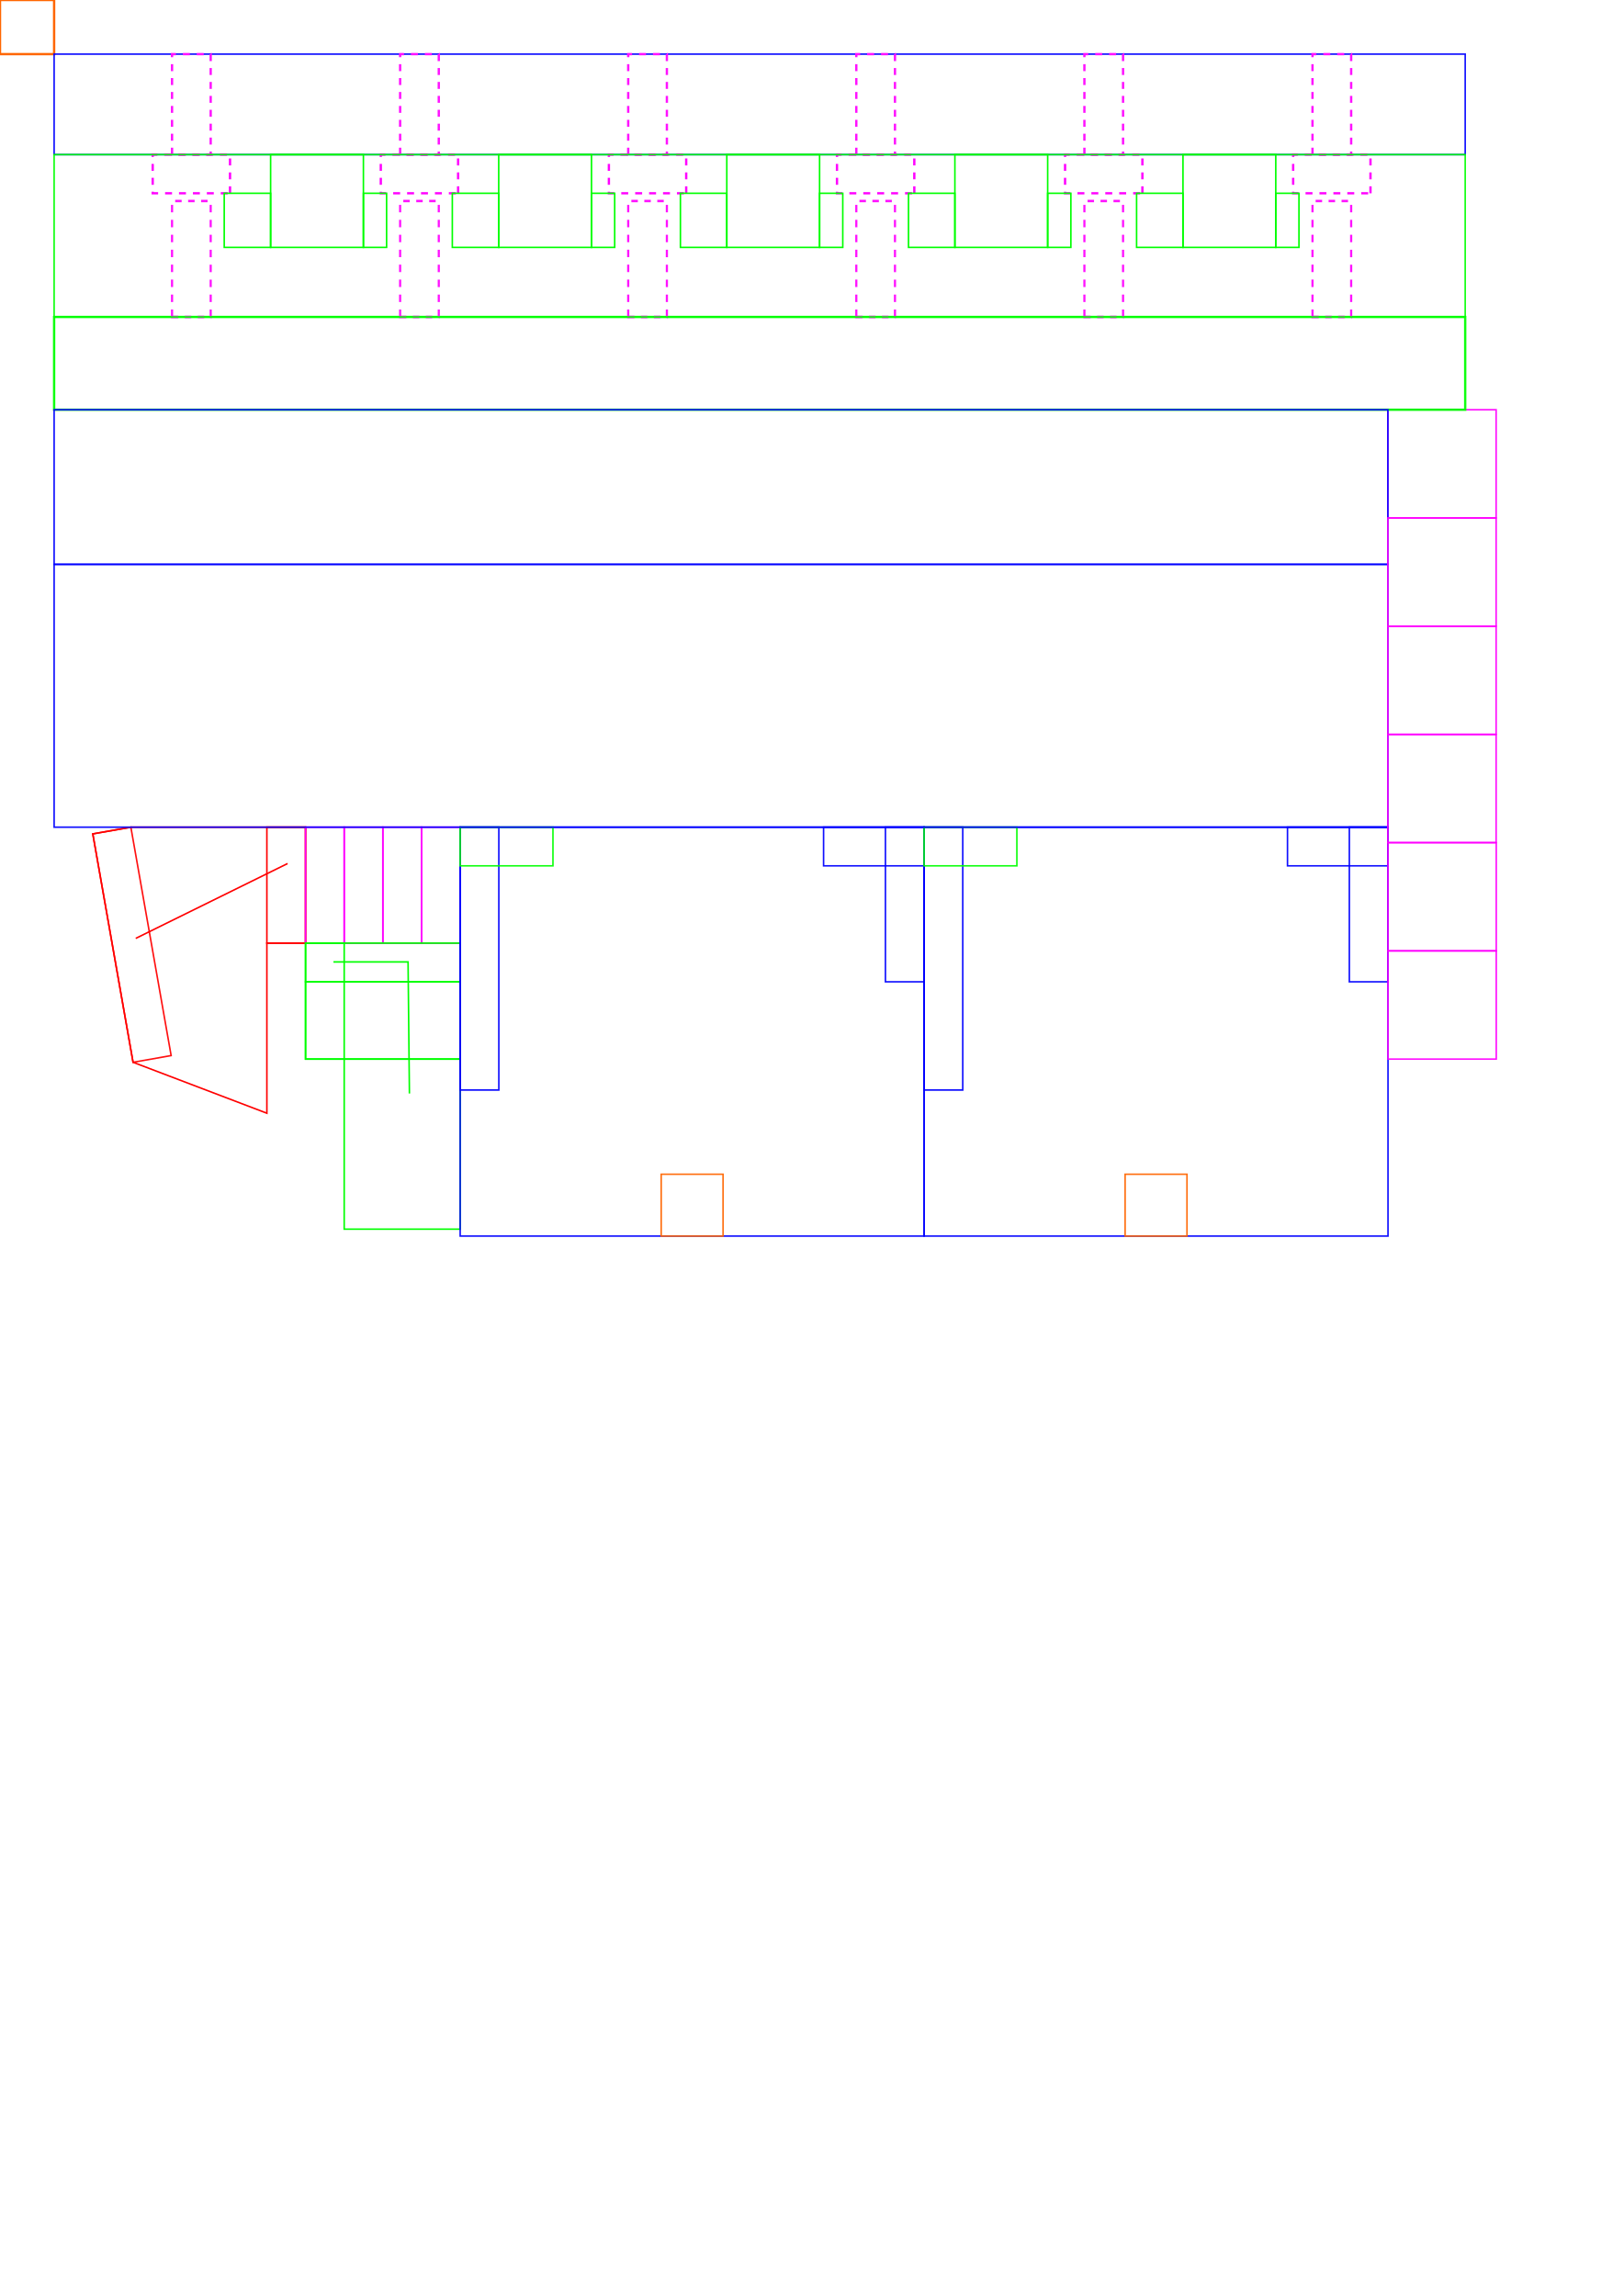
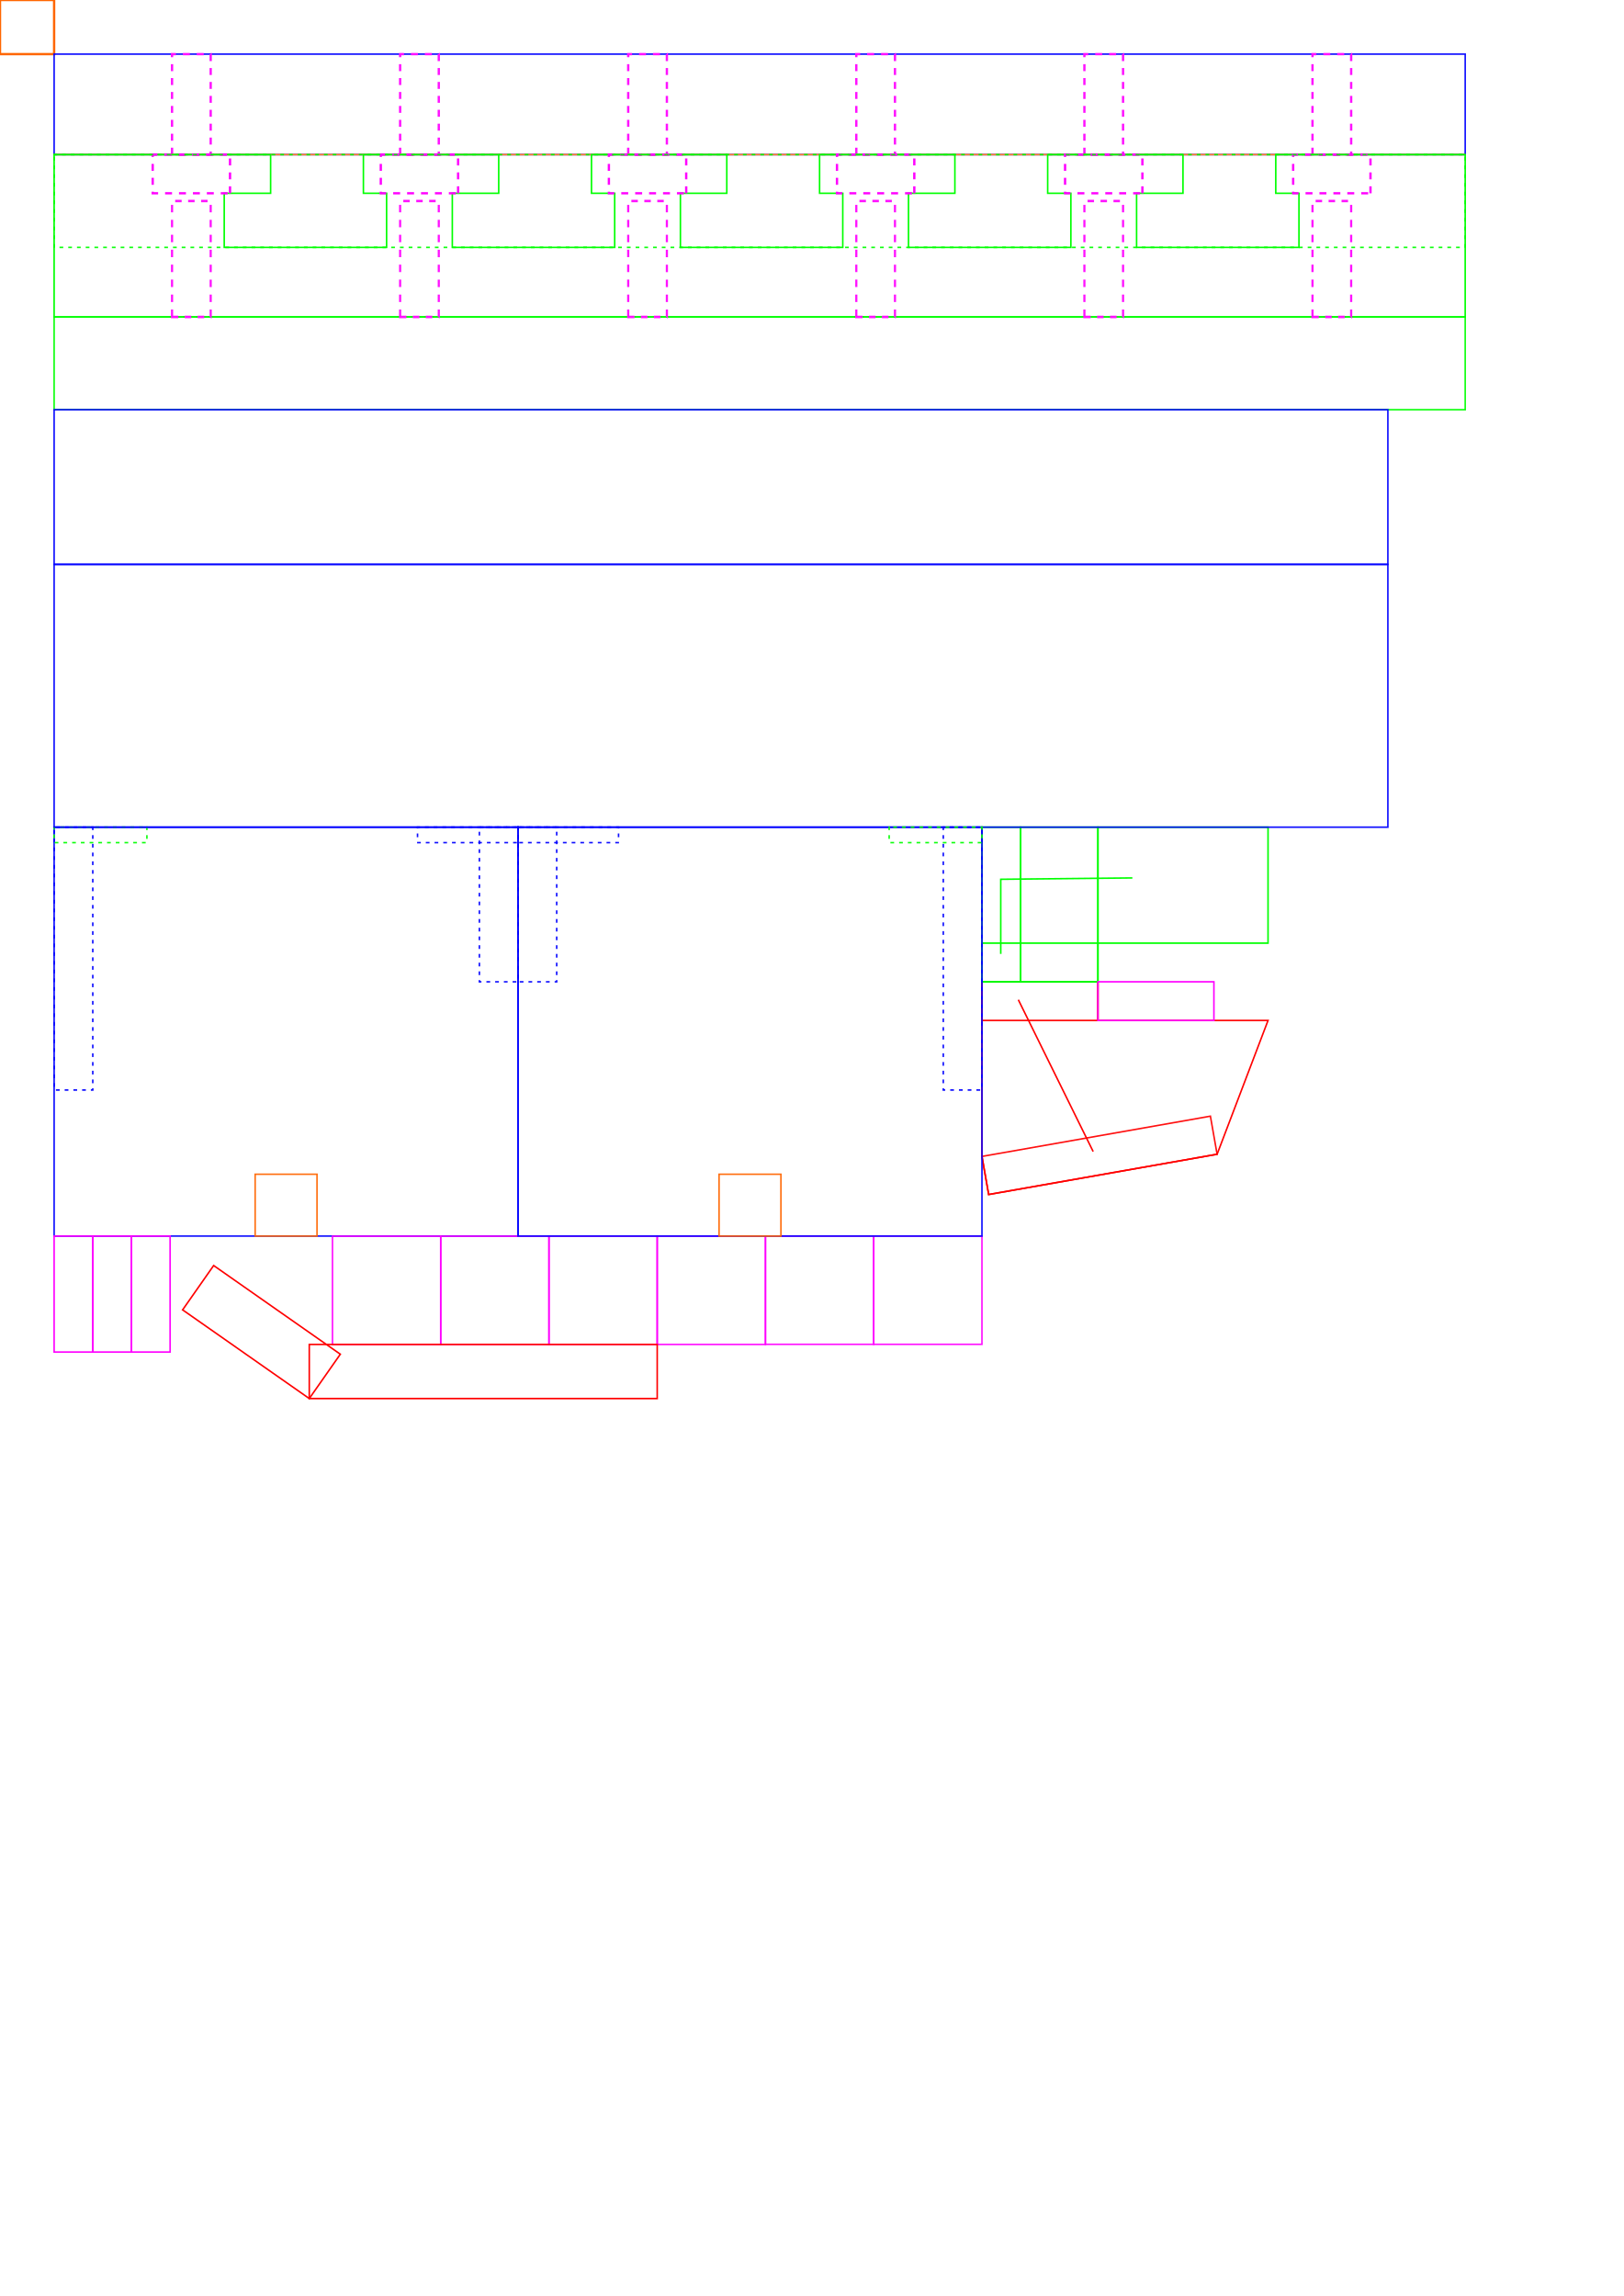
<svg xmlns="http://www.w3.org/2000/svg" width="210mm" height="297mm" viewBox="0 0 744.094 1052.362" id="svg16096" version="1.1">
  <defs id="defs16098">
    <rect x="120.692" y="82.893" width="27.852" height="74.272" id="rect50" />
    <rect x="120.692" y="82.893" width="27.852" height="74.272" id="rect50-4" />
    <rect x="120.692" y="82.893" width="27.852" height="74.272" id="rect94" />
    <rect x="120.692" y="82.893" width="27.852" height="74.272" id="rect101" />
    <rect x="120.692" y="82.893" width="27.852" height="74.272" id="rect102" />
    <rect x="120.692" y="82.893" width="27.852" height="74.272" id="rect106" />
  </defs>
  <g id="layer1">
-     <g id="g4" transform="translate(25.54389,-37.38382)" style="stroke:#ff0000">
+     <g id="g4" transform="rotate(-90,298.9781,265.4958)" style="stroke:#ff0000">
      <rect style="fill:none;fill-opacity:1;stroke:#ff0000;stroke-width:0.709;stroke-miterlimit:4;stroke-dasharray:none;stroke-dashoffset:0;stroke-opacity:1" id="rect17-1" width="53.15" height="17.717" x="416.518" y="96.757" transform="matrix(0,1,1,0,0,0)" />
      <path style="fill:none;fill-rule:evenodd;stroke:#ff0000;stroke-width:0.709;stroke-linecap:butt;stroke-linejoin:miter;stroke-dasharray:none;stroke-opacity:1" d="M 96.757,547.62 35.434,524.278 16.976,419.594 l 17.447,-3.076 80.051,1.2e-4 -1e-5,17.717 1e-5,-17.717 7e-5,53.15 -17.717,7e-5 z" id="path156" />
      <rect style="opacity:0.997;fill:none;fill-opacity:0.631;stroke:#ff0000;stroke-width:0.709;stroke-linecap:square;stroke-dasharray:none;stroke-dashoffset:0;stroke-opacity:0.937" id="rect511-3" width="17.717" height="106.299" x="-56.144" y="-522.467" transform="matrix(0.9848077,-0.1736482,-0.1736482,-0.9848077,0,0)" />
      <path style="fill:none;fill-rule:evenodd;stroke:#ff0000;stroke-width:0.709;stroke-linecap:butt;stroke-linejoin:miter;stroke-dasharray:none;stroke-dashoffset:0;stroke-opacity:1" d="M 106.245,433.183 36.658,467.484" id="path160" />
    </g>
-     <g id="g2" transform="translate(79.72434,-130.7225)" style="stroke:#ff00ff">
-       <rect y="78.01" x="-563.006" height="17.717" width="53.15" id="rect145" style="fill:none;fill-opacity:0.107;stroke:#ff00ff;stroke-width:0.709;stroke-miterlimit:4;stroke-dasharray:none;stroke-dashoffset:0;stroke-opacity:1" transform="rotate(-90)" />
-       <rect y="95.727" x="-563.006" height="17.717" width="53.15" id="rect149" style="fill:none;fill-opacity:0.107;stroke:#ff00ff;stroke-width:0.709;stroke-miterlimit:4;stroke-dasharray:none;stroke-dashoffset:0;stroke-opacity:1" transform="rotate(-90)" />
-       <rect y="113.443" x="-563.006" height="17.717" width="53.15" id="rect151" style="fill:none;fill-opacity:0.107;stroke:#ff00ff;stroke-width:0.709;stroke-miterlimit:4;stroke-dasharray:none;stroke-dashoffset:0;stroke-opacity:1" transform="rotate(-90)" />
-       <rect y="60.294" x="-563.006" height="17.717" width="53.15" id="rect155" style="fill:none;fill-opacity:0.107;stroke:#ff00ff;stroke-width:0.709;stroke-miterlimit:4;stroke-dasharray:none;stroke-dashoffset:0;stroke-opacity:1" transform="rotate(-90)" />
-     </g>
-     <g id="g3" transform="translate(18.75,-15.20677)">
+     <g id="g3" transform="rotate(-90,286.8889,284.379)">
      <rect style="fill:none;fill-opacity:1;stroke:#00ff00;stroke-width:0.709;stroke-miterlimit:4;stroke-dasharray:none;stroke-dashoffset:0;stroke-opacity:1" id="rect157" width="53.15" height="17.717" x="447.49" y="121.268" transform="matrix(0,1,1,0,0,0)" />
      <rect style="fill:none;fill-opacity:0.107;stroke:#00ff00;stroke-width:0.709;stroke-miterlimit:4;stroke-dasharray:none;stroke-dashoffset:0;stroke-opacity:1" id="rect123" width="17.717" height="70.866" x="447.49" y="-192.134" transform="rotate(90)" />
      <rect y="-192.134" x="465.207" height="70.866" width="35.433" id="rect124" style="fill:none;fill-opacity:0.107;stroke:#00ff00;stroke-width:0.709;stroke-miterlimit:4;stroke-dasharray:none;stroke-dashoffset:0;stroke-opacity:1" transform="rotate(90)" />
      <rect y="-192.134" x="500.64" height="53.15" width="77.953" id="rect125" style="fill:none;fill-opacity:0.107;stroke:#00ff00;stroke-width:0.709;stroke-miterlimit:4;stroke-dasharray:none;stroke-dashoffset:0;stroke-opacity:1" transform="rotate(90)" />
      <path style="fill:none;fill-rule:evenodd;stroke:#00ff00;stroke-width:0.709;stroke-linecap:butt;stroke-linejoin:miter;stroke-dasharray:none;stroke-dashoffset:0;stroke-opacity:1" d="m 134.058,456.106 h 34.193 l 0.622,60.304" id="path159" />
    </g>
-     <rect style="opacity:0.997;fill:none;fill-opacity:0.616;stroke:#ff00ff;stroke-width:0.709;stroke-linecap:square;stroke-dasharray:none;stroke-opacity:0.937" id="rect55" width="49.606" height="49.606" x="636.024" y="187.795" />
-     <g id="g59" transform="rotate(90,417.3935,779.1206)" style="stroke-width:0.709;stroke-dasharray:none">
-       <rect style="opacity:0.997;fill:none;fill-opacity:0.616;stroke:#0000ff;stroke-width:0.709;stroke-linecap:square;stroke-dasharray:none;stroke-dashoffset:0;stroke-opacity:0.937" id="rect1" width="70.866" height="17.717" x="17.407" y="773.031" />
-       <rect style="opacity:0.997;fill:none;fill-opacity:0.616;stroke:#0000ff;stroke-width:0.709;stroke-linecap:square;stroke-dasharray:none;stroke-opacity:0.937" id="rect3" width="187.415" height="212.598" x="17.407" y="773.032" />
-       <rect style="opacity:0.997;fill:none;fill-opacity:0.616;stroke:#0000ff;stroke-width:0.709;stroke-linecap:square;stroke-dasharray:none;stroke-dashoffset:0;stroke-opacity:0.937" id="rect4" width="120.472" height="17.717" x="17.407" y="967.913" />
-       <rect style="opacity:0.997;fill:none;fill-opacity:0.616;stroke:#ff6600;stroke-width:0.709;stroke-linecap:square;stroke-dasharray:none;stroke-dashoffset:0;stroke-opacity:0.937" id="rect5" width="28.346" height="28.346" x="176.475" y="865.158" />
-       <rect style="opacity:0.997;fill:none;fill-opacity:0.616;stroke:#00ff00;stroke-width:0.709;stroke-linecap:square;stroke-dasharray:none;stroke-dashoffset:0;stroke-opacity:0.937" id="rect6" width="17.717" height="42.52" x="17.407" y="943.11" />
-       <rect style="opacity:0.997;fill:none;fill-opacity:0.616;stroke:#0000ff;stroke-width:0.709;stroke-linecap:square;stroke-dasharray:none;stroke-dashoffset:0;stroke-opacity:0.937" id="rect13" width="17.717" height="46.063" x="17.407" y="773.032" />
-     </g>
-     <g id="g64" transform="rotate(90,523.6927,885.4198)" style="stroke-width:0.709;stroke-dasharray:none">
-       <rect style="opacity:0.997;fill:none;fill-opacity:0.616;stroke:#0000ff;stroke-width:0.709;stroke-linecap:square;stroke-dasharray:none;stroke-dashoffset:0;stroke-opacity:0.937" id="rect59" width="70.866" height="17.717" x="17.407" y="773.031" />
-       <rect style="opacity:0.997;fill:none;fill-opacity:0.616;stroke:#0000ff;stroke-width:0.709;stroke-linecap:square;stroke-dasharray:none;stroke-opacity:0.937" id="rect60" width="187.415" height="212.598" x="17.407" y="773.032" />
-       <rect style="opacity:0.997;fill:none;fill-opacity:0.616;stroke:#0000ff;stroke-width:0.709;stroke-linecap:square;stroke-dasharray:none;stroke-dashoffset:0;stroke-opacity:0.937" id="rect61" width="120.472" height="17.717" x="17.407" y="967.913" />
-       <rect style="opacity:0.997;fill:none;fill-opacity:0.616;stroke:#ff6600;stroke-width:0.709;stroke-linecap:square;stroke-dasharray:none;stroke-dashoffset:0;stroke-opacity:0.937" id="rect62" width="28.346" height="28.346" x="176.475" y="865.158" />
-       <rect style="opacity:0.997;fill:none;fill-opacity:0.616;stroke:#00ff00;stroke-width:0.709;stroke-linecap:square;stroke-dasharray:none;stroke-dashoffset:0;stroke-opacity:0.937" id="rect63" width="17.717" height="42.52" x="17.407" y="943.11" />
-       <rect style="opacity:0.997;fill:none;fill-opacity:0.616;stroke:#0000ff;stroke-width:0.709;stroke-linecap:square;stroke-dasharray:none;stroke-dashoffset:0;stroke-opacity:0.937" id="rect64" width="17.717" height="46.063" x="17.407" y="773.032" />
+     <g id="g8" transform="translate(-186.081,-206.2498)">
+       <rect style="opacity:0.997;fill:none;fill-opacity:0.616;stroke:#0000ff;stroke-width:0.709;stroke-linecap:square;stroke-dasharray:1, 3;stroke-dashoffset:0;stroke-opacity:0.937" id="rect1" width="70.866" height="17.717" x="585.384" y="-423.483" transform="rotate(90)" />
+       <rect style="opacity:0.997;fill:none;fill-opacity:0.616;stroke:#0000ff;stroke-width:0.709;stroke-linecap:square;stroke-dasharray:none;stroke-opacity:0.937" id="rect3" width="187.415" height="212.598" x="585.384" y="-423.483" transform="rotate(90)" />
+       <rect style="opacity:0.997;fill:none;fill-opacity:0.616;stroke:#0000ff;stroke-width:0.709;stroke-linecap:square;stroke-dasharray:1, 3;stroke-dashoffset:0;stroke-opacity:0.937" id="rect4" width="120.472" height="17.717" x="585.384" y="-228.601" transform="rotate(90)" />
+       <rect style="opacity:0.997;fill:none;fill-opacity:0.616;stroke:#ff6600;stroke-width:0.709;stroke-linecap:square;stroke-dasharray:none;stroke-dashoffset:0;stroke-opacity:0.937" id="rect5" width="28.346" height="28.346" x="744.453" y="-331.357" transform="rotate(90)" />
+       <rect style="opacity:0.997;fill:none;fill-opacity:0.616;stroke:#00ff00;stroke-width:0.709;stroke-linecap:square;stroke-dasharray:1, 3;stroke-dashoffset:0;stroke-opacity:0.937" id="rect6" width="7.087" height="42.52" x="585.384" y="-253.404" transform="rotate(90)" />
+       <rect style="opacity:0.997;fill:none;fill-opacity:0.616;stroke:#0000ff;stroke-width:0.709;stroke-linecap:square;stroke-dasharray:1, 3;stroke-dashoffset:0;stroke-opacity:0.937" id="rect13" width="7.087" height="46.063" x="585.384" y="-423.483" transform="rotate(90)" />
    </g>
    <rect transform="rotate(-90)" y="4.4408921e-16" x="-24.803" height="24.803" width="24.803" id="rect187" style="fill:none;fill-opacity:1;stroke:#ff6600;stroke-width:1.063;stroke-miterlimit:4;stroke-dasharray:none;stroke-dashoffset:0;stroke-opacity:1" />
    <rect style="opacity:0.997;fill:none;fill-opacity:0.616;stroke:#0000ff;stroke-width:0.709;stroke-linecap:square;stroke-dasharray:none;stroke-dashoffset:0;stroke-opacity:0.937" id="rect328-8" width="646.654" height="46.063" x="24.803" y="24.803" />
    <rect style="opacity:0.997;fill:none;fill-opacity:0.616;stroke:#0000ff;stroke-width:0.709;stroke-linecap:square;stroke-dasharray:none;stroke-opacity:0.937" id="rect57" width="120.472" height="611.22" x="-379.134" y="24.803" transform="rotate(-90)" />
-     <rect style="opacity:0.997;fill:none;fill-opacity:0.616;stroke:#00ff00;stroke-width:1.063;stroke-linecap:square;stroke-dasharray:none;stroke-dashoffset:0;stroke-opacity:0.937" id="rect58" width="646.654" height="42.52" x="24.803" y="145.276" />
+     <rect style="opacity:0.997;fill:none;fill-opacity:0.616;stroke:#00ff00;stroke-width:0.709;stroke-linecap:square;stroke-dasharray:none;stroke-dashoffset:0;stroke-opacity:0.937" id="rect58" width="646.654" height="42.52" x="24.803" y="145.276" />
    <g id="g70" transform="translate(0.8858268,-109.8422)">
      <rect transform="rotate(-90)" y="77.953" x="-180.708" height="17.717" width="46.063" id="rect65" style="fill:none;fill-opacity:1;stroke:#ff12ff;stroke-width:1.063;stroke-miterlimit:4;stroke-dasharray:3.189, 3.189;stroke-dashoffset:0;stroke-opacity:1" />
      <rect transform="rotate(-90)" y="182.48" x="-180.708" height="17.717" width="46.063" id="rect66" style="fill:none;fill-opacity:1;stroke:#ff12ff;stroke-width:1.063;stroke-miterlimit:4;stroke-dasharray:3.189, 3.189;stroke-dashoffset:0;stroke-opacity:1" />
      <rect transform="rotate(-90)" y="287.008" x="-180.708" height="17.717" width="46.063" id="rect67" style="fill:none;fill-opacity:1;stroke:#ff12ff;stroke-width:1.063;stroke-miterlimit:4;stroke-dasharray:3.189, 3.189;stroke-dashoffset:0;stroke-opacity:1" />
      <rect transform="rotate(-90)" y="391.535" x="-180.708" height="17.717" width="46.063" id="rect68" style="fill:none;fill-opacity:1;stroke:#ff12ff;stroke-width:1.063;stroke-miterlimit:4;stroke-dasharray:3.189, 3.189;stroke-dashoffset:0;stroke-opacity:1" />
      <rect transform="rotate(-90)" y="496.063" x="-180.708" height="17.717" width="46.063" id="rect69" style="fill:none;fill-opacity:1;stroke:#ff12ff;stroke-width:1.063;stroke-miterlimit:4;stroke-dasharray:3.189, 3.189;stroke-dashoffset:0;stroke-opacity:1" />
      <rect transform="rotate(-90)" y="600.591" x="-180.708" height="17.717" width="46.063" id="rect70" style="fill:none;fill-opacity:1;stroke:#ff12ff;stroke-width:1.063;stroke-miterlimit:4;stroke-dasharray:3.189, 3.189;stroke-dashoffset:0;stroke-opacity:1" />
    </g>
    <rect style="opacity:0.997;fill:none;fill-opacity:0.616;stroke:#0000ff;stroke-width:0.709;stroke-linecap:square;stroke-dasharray:none;stroke-opacity:0.937" id="rect56" width="70.866" height="611.22" x="-258.661" y="24.803" transform="rotate(-90)" />
-     <g id="g5">
-       <g id="g52" transform="matrix(1,0,0,1.153847,0.8858236,-63.23426)" style="stroke-width:0.931">
-         <rect transform="rotate(-90)" y="77.953" x="-180.708" height="17.717" width="46.063" id="rect22" style="fill:none;fill-opacity:1;stroke:#ff12ff;stroke-width:0.99;stroke-miterlimit:4;stroke-dasharray:2.969, 2.969;stroke-dashoffset:0;stroke-opacity:1" />
-         <rect transform="rotate(-90)" y="182.48" x="-180.708" height="17.717" width="46.063" id="rect24" style="fill:none;fill-opacity:1;stroke:#ff12ff;stroke-width:0.99;stroke-miterlimit:4;stroke-dasharray:2.969, 2.969;stroke-dashoffset:0;stroke-opacity:1" />
-         <rect transform="rotate(-90)" y="287.008" x="-180.708" height="17.717" width="46.063" id="rect25" style="fill:none;fill-opacity:1;stroke:#ff12ff;stroke-width:0.99;stroke-miterlimit:4;stroke-dasharray:2.969, 2.969;stroke-dashoffset:0;stroke-opacity:1" />
-         <rect transform="rotate(-90)" y="391.535" x="-180.708" height="17.717" width="46.063" id="rect26" style="fill:none;fill-opacity:1;stroke:#ff12ff;stroke-width:0.99;stroke-miterlimit:4;stroke-dasharray:2.969, 2.969;stroke-dashoffset:0;stroke-opacity:1" />
-         <rect transform="rotate(-90)" y="496.063" x="-180.708" height="17.717" width="46.063" id="rect27" style="fill:none;fill-opacity:1;stroke:#ff12ff;stroke-width:0.99;stroke-miterlimit:4;stroke-dasharray:2.969, 2.969;stroke-dashoffset:0;stroke-opacity:1" />
-         <rect transform="rotate(-90)" y="600.591" x="-180.708" height="17.717" width="46.063" id="rect28" style="fill:none;fill-opacity:1;stroke:#ff12ff;stroke-width:0.99;stroke-miterlimit:4;stroke-dasharray:2.969, 2.969;stroke-dashoffset:0;stroke-opacity:1" />
-       </g>
-       <g id="g1" transform="translate(-3.1555371e-6,1.1e-4)">
-         <rect style="fill:none;fill-opacity:0.107;stroke:#ff00ff;stroke-width:1.063;stroke-miterlimit:4;stroke-dasharray:3.189, 3.189;stroke-dashoffset:0;stroke-opacity:1" id="rect111" width="17.717" height="35.433" x="-88.583" y="-209.941" transform="matrix(0,-1,-1,0,0,0)" />
-         <rect style="fill:none;fill-opacity:0.107;stroke:#ff00ff;stroke-width:1.063;stroke-miterlimit:4;stroke-dasharray:3.189, 3.189;stroke-dashoffset:0;stroke-opacity:1" id="rect115" width="17.717" height="35.433" x="-88.583" y="-105.413" transform="matrix(0,-1,-1,0,0,0)" />
-         <rect style="fill:none;fill-opacity:0.107;stroke:#ff00ff;stroke-width:1.063;stroke-miterlimit:4;stroke-dasharray:3.189, 3.189;stroke-dashoffset:0;stroke-opacity:1" id="rect116" width="17.717" height="35.433" x="-88.583" y="-314.469" transform="matrix(0,-1,-1,0,0,0)" />
-         <rect style="fill:none;fill-opacity:0.107;stroke:#ff00ff;stroke-width:1.063;stroke-miterlimit:4;stroke-dasharray:3.189, 3.189;stroke-dashoffset:0;stroke-opacity:1" id="rect117" width="17.717" height="35.433" x="-88.583" y="-418.996" transform="matrix(0,-1,-1,0,0,0)" />
-         <rect style="fill:none;fill-opacity:0.107;stroke:#ff00ff;stroke-width:1.063;stroke-miterlimit:4;stroke-dasharray:3.189, 3.189;stroke-dashoffset:0;stroke-opacity:1" id="rect118" width="17.717" height="35.433" x="-88.583" y="-523.524" transform="matrix(0,-1,-1,0,0,0)" />
-         <rect style="fill:none;fill-opacity:0.107;stroke:#ff00ff;stroke-width:1.063;stroke-miterlimit:4;stroke-dasharray:3.189, 3.189;stroke-dashoffset:0;stroke-opacity:1" id="rect119" width="17.717" height="35.433" x="-88.583" y="-628.051" transform="matrix(0,-1,-1,0,0,0)" />
-       </g>
-       <g id="g9" transform="translate(-3.1555371e-6,-506.2499)">
-         <g id="g35" style="stroke:#00ff00;stroke-width:0.709;stroke-dasharray:none" transform="matrix(-1,0,0,1,726.2769,24.39659)">
-           <rect transform="rotate(-90)" style="fill:none;fill-opacity:1;stroke:#00ff00;stroke-width:0.709;stroke-miterlimit:4;stroke-dasharray:none;stroke-dashoffset:0;stroke-opacity:1" id="rect33" width="42.52" height="42.52" x="-595.239" y="559.741" />
-           <rect transform="rotate(-90)" style="fill:none;fill-opacity:1;stroke:#00ff00;stroke-width:0.709;stroke-miterlimit:4;stroke-dasharray:none;stroke-dashoffset:0;stroke-opacity:1" id="rect34" width="24.803" height="21.26" x="-595.239" y="602.261" />
-           <rect y="549.112" x="-595.239" height="10.63" width="24.803" id="rect35" style="fill:none;fill-opacity:1;stroke:#00ff00;stroke-width:0.709;stroke-miterlimit:4;stroke-dasharray:none;stroke-dashoffset:0;stroke-opacity:1" transform="rotate(-90)" />
+     <g id="g23" transform="rotate(180,383.5629,591.3809)">
+       <rect style="opacity:0.997;fill:none;fill-opacity:0.616;stroke:#ff00ff;stroke-width:0.709;stroke-linecap:square;stroke-dasharray:none;stroke-opacity:0.937" id="rect55" width="49.606" height="49.606" x="566.549" y="-614.764" transform="rotate(90)" />
+       <rect style="opacity:0.997;fill:none;fill-opacity:0.616;stroke:#ff00ff;stroke-width:0.709;stroke-linecap:square;stroke-dasharray:none;stroke-opacity:0.937" id="rect11" width="49.606" height="49.606" x="566.549" y="-565.157" transform="rotate(90)" />
+       <rect style="opacity:0.997;fill:none;fill-opacity:0.616;stroke:#ff00ff;stroke-width:0.709;stroke-linecap:square;stroke-dasharray:none;stroke-opacity:0.937" id="rect16" width="49.606" height="49.606" x="566.549" y="-515.551" transform="rotate(90)" />
+       <rect style="opacity:0.997;fill:none;fill-opacity:0.616;stroke:#ff00ff;stroke-width:0.709;stroke-linecap:square;stroke-dasharray:none;stroke-opacity:0.937" id="rect17" width="49.606" height="49.606" x="566.549" y="-465.945" transform="rotate(90)" />
+       <rect style="opacity:0.997;fill:none;fill-opacity:0.616;stroke:#ff00ff;stroke-width:0.709;stroke-linecap:square;stroke-dasharray:none;stroke-opacity:0.937" id="rect18" width="49.606" height="49.606" x="566.606" y="-416.339" transform="rotate(90)" />
+       <rect style="opacity:0.997;fill:none;fill-opacity:0.616;stroke:#ff00ff;stroke-width:0.709;stroke-linecap:square;stroke-dasharray:none;stroke-opacity:0.937" id="rect19" width="49.606" height="49.606" x="566.606" y="-366.732" transform="rotate(90)" />
+     </g>
+     <g id="g7" transform="rotate(35,226.9478,598.2301)">
+       <rect style="fill:none;stroke:#ff0000;stroke-width:0.709" id="rect2" width="70.866" height="24.803" x="110.818" y="657.353" />
+       <rect style="fill:none;stroke:#ff0000;stroke-width:0.709" id="rect7" width="159.449" height="24.803" x="-242.442" y="638.196" transform="rotate(-35)" />
+     </g>
+     <g id="g20" transform="matrix(-1,0,0,1,660.8841,-206.2498)">
+       <rect style="opacity:0.997;fill:none;fill-opacity:0.616;stroke:#0000ff;stroke-width:0.709;stroke-linecap:square;stroke-dasharray:1, 3;stroke-dashoffset:0;stroke-opacity:0.937" id="rect8" width="70.866" height="17.717" x="585.384" y="-423.483" transform="rotate(90)" />
+       <rect style="opacity:0.997;fill:none;fill-opacity:0.616;stroke:#0000ff;stroke-width:0.709;stroke-linecap:square;stroke-dasharray:none;stroke-opacity:0.937" id="rect9" width="187.415" height="212.598" x="585.384" y="-423.483" transform="rotate(90)" />
+       <rect style="opacity:0.997;fill:none;fill-opacity:0.616;stroke:#0000ff;stroke-width:0.709;stroke-linecap:square;stroke-dasharray:1, 3;stroke-dashoffset:0;stroke-opacity:0.937" id="rect12" width="120.472" height="17.717" x="585.384" y="-228.601" transform="rotate(90)" />
+       <rect style="opacity:0.997;fill:none;fill-opacity:0.616;stroke:#ff6600;stroke-width:0.709;stroke-linecap:square;stroke-dasharray:none;stroke-dashoffset:0;stroke-opacity:0.937" id="rect14" width="28.346" height="28.346" x="744.453" y="-331.357" transform="rotate(90)" />
+       <rect style="opacity:0.997;fill:none;fill-opacity:0.616;stroke:#00ff00;stroke-width:0.709;stroke-linecap:square;stroke-dasharray:1, 3;stroke-dashoffset:0;stroke-opacity:0.937" id="rect15" width="7.087" height="42.52" x="585.384" y="-253.404" transform="rotate(90)" />
+       <rect style="opacity:0.997;fill:none;fill-opacity:0.616;stroke:#0000ff;stroke-width:0.709;stroke-linecap:square;stroke-dasharray:1, 3;stroke-dashoffset:0;stroke-opacity:0.937" id="rect20" width="7.087" height="46.063" x="585.384" y="-423.483" transform="rotate(90)" />
+     </g>
+     <g id="g22">
+       <g id="g21" transform="translate(5.4630127e-5,-637.5)">
+         <path style="fill:none;stroke:#ff7f2a;stroke-width:0.709;stroke-dasharray:none;stroke-dashoffset:0" d="M 24.803,708.366 H 671.457" id="path21" />
+         <path style="fill:none;stroke:#00ff00;stroke-width:0.709;stroke-dasharray:none;stroke-dashoffset:0" d="m 24.803,782.775 v -74.409 l 99.213,1.3e-4 -7e-5,17.716 h -21.26 v 24.803 h 74.409 v -24.803 h -10.63 l 7e-5,-17.716 h 62.008 l -6e-5,17.716 h -21.26 v 24.803 h 74.409 v -24.803 l -10.63,-3e-5 v -17.716 h 62.008 l -7e-5,17.716 h -21.26 v 24.803 h 74.409 v -24.803 l -10.63,-3e-5 v -17.716 h 62.008 l -7e-5,17.716 H 416.339 v 24.803 h 74.409 v -24.803 l -10.63,-3e-5 v -17.716 h 62.008 l -6e-5,17.716 H 520.866 v 24.803 h 74.409 v -24.803 l -10.63,-3e-5 v -17.716 l 86.811,-1.3e-4 v 74.409 z" id="path20" />
+         <g id="g52" transform="matrix(1,0,0,1.153847,0.8858236,574.2657)" style="stroke-width:0.931">
+           <rect transform="rotate(-90)" y="77.953" x="-180.708" height="17.717" width="46.063" id="rect22" style="fill:none;fill-opacity:1;stroke:#ff12ff;stroke-width:0.99;stroke-miterlimit:4;stroke-dasharray:2.969, 2.969;stroke-dashoffset:0;stroke-opacity:1" />
+           <rect transform="rotate(-90)" y="182.48" x="-180.708" height="17.717" width="46.063" id="rect24" style="fill:none;fill-opacity:1;stroke:#ff12ff;stroke-width:0.99;stroke-miterlimit:4;stroke-dasharray:2.969, 2.969;stroke-dashoffset:0;stroke-opacity:1" />
+           <rect transform="rotate(-90)" y="287.008" x="-180.708" height="17.717" width="46.063" id="rect25" style="fill:none;fill-opacity:1;stroke:#ff12ff;stroke-width:0.99;stroke-miterlimit:4;stroke-dasharray:2.969, 2.969;stroke-dashoffset:0;stroke-opacity:1" />
+           <rect transform="rotate(-90)" y="391.535" x="-180.708" height="17.717" width="46.063" id="rect26" style="fill:none;fill-opacity:1;stroke:#ff12ff;stroke-width:0.99;stroke-miterlimit:4;stroke-dasharray:2.969, 2.969;stroke-dashoffset:0;stroke-opacity:1" />
+           <rect transform="rotate(-90)" y="496.063" x="-180.708" height="17.717" width="46.063" id="rect27" style="fill:none;fill-opacity:1;stroke:#ff12ff;stroke-width:0.99;stroke-miterlimit:4;stroke-dasharray:2.969, 2.969;stroke-dashoffset:0;stroke-opacity:1" />
+           <rect transform="rotate(-90)" y="600.591" x="-180.708" height="17.717" width="46.063" id="rect28" style="fill:none;fill-opacity:1;stroke:#ff12ff;stroke-width:0.99;stroke-miterlimit:4;stroke-dasharray:2.969, 2.969;stroke-dashoffset:0;stroke-opacity:1" />
        </g>
-         <g id="g38" transform="matrix(-1,0,0,1,830.8045,24.39659)" style="stroke:#00ff00;stroke-width:0.709;stroke-dasharray:none">
-           <rect transform="rotate(-90)" style="fill:none;fill-opacity:1;stroke:#00ff00;stroke-width:0.709;stroke-miterlimit:4;stroke-dasharray:none;stroke-dashoffset:0;stroke-opacity:1" id="rect36" width="42.52" height="42.52" x="-595.239" y="559.741" />
-           <rect transform="rotate(-90)" style="fill:none;fill-opacity:1;stroke:#00ff00;stroke-width:0.709;stroke-miterlimit:4;stroke-dasharray:none;stroke-dashoffset:0;stroke-opacity:1" id="rect37" width="24.803" height="21.26" x="-595.239" y="602.261" />
-           <rect y="549.112" x="-595.239" height="10.63" width="24.803" id="rect38" style="fill:none;fill-opacity:1;stroke:#00ff00;stroke-width:0.709;stroke-miterlimit:4;stroke-dasharray:none;stroke-dashoffset:0;stroke-opacity:1" transform="rotate(-90)" />
-         </g>
-         <g id="g41" transform="matrix(-1,0,0,1,935.332,24.39659)" style="stroke:#00ff00;stroke-width:0.709;stroke-dasharray:none">
-           <rect transform="rotate(-90)" style="fill:none;fill-opacity:1;stroke:#00ff00;stroke-width:0.709;stroke-miterlimit:4;stroke-dasharray:none;stroke-dashoffset:0;stroke-opacity:1" id="rect39" width="42.52" height="42.52" x="-595.239" y="559.741" />
-           <rect transform="rotate(-90)" style="fill:none;fill-opacity:1;stroke:#00ff00;stroke-width:0.709;stroke-miterlimit:4;stroke-dasharray:none;stroke-dashoffset:0;stroke-opacity:1" id="rect40" width="24.803" height="21.26" x="-595.239" y="602.261" />
-           <rect y="549.112" x="-595.239" height="10.63" width="24.803" id="rect41" style="fill:none;fill-opacity:1;stroke:#00ff00;stroke-width:0.709;stroke-miterlimit:4;stroke-dasharray:none;stroke-dashoffset:0;stroke-opacity:1" transform="rotate(-90)" />
-         </g>
-         <g id="g44" transform="matrix(-1,0,0,1,1039.86,24.39659)" style="stroke:#00ff00;stroke-width:0.709;stroke-dasharray:none">
-           <rect transform="rotate(-90)" style="fill:none;fill-opacity:1;stroke:#00ff00;stroke-width:0.709;stroke-miterlimit:4;stroke-dasharray:none;stroke-dashoffset:0;stroke-opacity:1" id="rect42" width="42.52" height="42.52" x="-595.239" y="559.741" />
-           <rect transform="rotate(-90)" style="fill:none;fill-opacity:1;stroke:#00ff00;stroke-width:0.709;stroke-miterlimit:4;stroke-dasharray:none;stroke-dashoffset:0;stroke-opacity:1" id="rect43" width="24.803" height="21.26" x="-595.239" y="602.261" />
-           <rect y="549.112" x="-595.239" height="10.63" width="24.803" id="rect44" style="fill:none;fill-opacity:1;stroke:#00ff00;stroke-width:0.709;stroke-miterlimit:4;stroke-dasharray:none;stroke-dashoffset:0;stroke-opacity:1" transform="rotate(-90)" />
-         </g>
-         <g id="g47" transform="matrix(-1,0,0,1,1144.387,24.39659)" style="stroke:#00ff00;stroke-width:0.709;stroke-dasharray:none">
-           <rect transform="rotate(-90)" style="fill:none;fill-opacity:1;stroke:#00ff00;stroke-width:0.709;stroke-miterlimit:4;stroke-dasharray:none;stroke-dashoffset:0;stroke-opacity:1" id="rect45" width="42.52" height="42.52" x="-595.239" y="559.741" />
-           <rect transform="rotate(-90)" style="fill:none;fill-opacity:1;stroke:#00ff00;stroke-width:0.709;stroke-miterlimit:4;stroke-dasharray:none;stroke-dashoffset:0;stroke-opacity:1" id="rect46" width="24.803" height="21.26" x="-595.239" y="602.261" />
-           <rect y="549.112" x="-595.239" height="10.63" width="24.803" id="rect47" style="fill:none;fill-opacity:1;stroke:#00ff00;stroke-width:0.709;stroke-miterlimit:4;stroke-dasharray:none;stroke-dashoffset:0;stroke-opacity:1" transform="rotate(-90)" />
+         <g id="g1" transform="translate(-3.1555371e-6,637.5001)">
+           <rect style="fill:none;fill-opacity:0.107;stroke:#ff00ff;stroke-width:1.063;stroke-miterlimit:4;stroke-dasharray:3.189, 3.189;stroke-dashoffset:0;stroke-opacity:1" id="rect111" width="17.717" height="35.433" x="-88.583" y="-209.941" transform="matrix(0,-1,-1,0,0,0)" />
+           <rect style="fill:none;fill-opacity:0.107;stroke:#ff00ff;stroke-width:1.063;stroke-miterlimit:4;stroke-dasharray:3.189, 3.189;stroke-dashoffset:0;stroke-opacity:1" id="rect115" width="17.717" height="35.433" x="-88.583" y="-105.413" transform="matrix(0,-1,-1,0,0,0)" />
+           <rect style="fill:none;fill-opacity:0.107;stroke:#ff00ff;stroke-width:1.063;stroke-miterlimit:4;stroke-dasharray:3.189, 3.189;stroke-dashoffset:0;stroke-opacity:1" id="rect116" width="17.717" height="35.433" x="-88.583" y="-314.469" transform="matrix(0,-1,-1,0,0,0)" />
+           <rect style="fill:none;fill-opacity:0.107;stroke:#ff00ff;stroke-width:1.063;stroke-miterlimit:4;stroke-dasharray:3.189, 3.189;stroke-dashoffset:0;stroke-opacity:1" id="rect117" width="17.717" height="35.433" x="-88.583" y="-418.996" transform="matrix(0,-1,-1,0,0,0)" />
+           <rect style="fill:none;fill-opacity:0.107;stroke:#ff00ff;stroke-width:1.063;stroke-miterlimit:4;stroke-dasharray:3.189, 3.189;stroke-dashoffset:0;stroke-opacity:1" id="rect118" width="17.717" height="35.433" x="-88.583" y="-523.524" transform="matrix(0,-1,-1,0,0,0)" />
+           <rect style="fill:none;fill-opacity:0.107;stroke:#ff00ff;stroke-width:1.063;stroke-miterlimit:4;stroke-dasharray:3.189, 3.189;stroke-dashoffset:0;stroke-opacity:1" id="rect119" width="17.717" height="35.433" x="-88.583" y="-628.051" transform="matrix(0,-1,-1,0,0,0)" />
        </g>
      </g>
-       <rect style="opacity:0.997;fill:none;fill-opacity:0.616;stroke:#00ff00;stroke-width:0.709;stroke-linecap:square;stroke-dasharray:none;stroke-dashoffset:0;stroke-opacity:0.937" id="rect10" width="646.654" height="74.409" x="-671.457" y="70.866" transform="scale(-1,1)" />
+       <rect style="opacity:0.997;fill:none;fill-opacity:0.616;stroke:#00ff00;stroke-width:0.709;stroke-linecap:square;stroke-dasharray:1, 3;stroke-dashoffset:0;stroke-opacity:0.937" id="rect21" width="646.654" height="42.52" x="24.803" y="70.866" />
    </g>
-     <rect style="opacity:0.997;fill:none;fill-opacity:0.616;stroke:#ff00ff;stroke-width:0.709;stroke-linecap:square;stroke-dasharray:none;stroke-opacity:0.937" id="rect11" width="49.606" height="49.606" x="636.024" y="237.401" />
-     <rect style="opacity:0.997;fill:none;fill-opacity:0.616;stroke:#ff00ff;stroke-width:0.709;stroke-linecap:square;stroke-dasharray:none;stroke-opacity:0.937" id="rect16" width="49.606" height="49.606" x="636.024" y="287.008" />
-     <rect style="opacity:0.997;fill:none;fill-opacity:0.616;stroke:#ff00ff;stroke-width:0.709;stroke-linecap:square;stroke-dasharray:none;stroke-opacity:0.937" id="rect17" width="49.606" height="49.606" x="636.024" y="336.614" />
-     <rect style="opacity:0.997;fill:none;fill-opacity:0.616;stroke:#ff00ff;stroke-width:0.709;stroke-linecap:square;stroke-dasharray:none;stroke-opacity:0.937" id="rect18" width="49.606" height="49.606" x="636.081" y="386.22" />
-     <rect style="opacity:0.997;fill:none;fill-opacity:0.616;stroke:#ff00ff;stroke-width:0.709;stroke-linecap:square;stroke-dasharray:none;stroke-opacity:0.937" id="rect19" width="49.606" height="49.606" x="636.081" y="435.827" />
+     <rect y="-77.953" x="566.549" height="17.717" width="53.15" id="rect23" style="fill:none;fill-opacity:0.107;stroke:#ff00ff;stroke-width:0.709;stroke-miterlimit:4;stroke-dasharray:none;stroke-dashoffset:0;stroke-opacity:1" transform="rotate(90)" />
+     <rect y="-60.236" x="566.549" height="17.717" width="53.15" id="rect29" style="fill:none;fill-opacity:0.107;stroke:#ff00ff;stroke-width:0.709;stroke-miterlimit:4;stroke-dasharray:none;stroke-dashoffset:0;stroke-opacity:1" transform="rotate(90)" />
+     <rect y="-42.52" x="566.549" height="17.717" width="53.15" id="rect30" style="fill:none;fill-opacity:0.107;stroke:#ff00ff;stroke-width:0.709;stroke-miterlimit:4;stroke-dasharray:none;stroke-dashoffset:0;stroke-opacity:1" transform="rotate(90)" />
+     <rect y="-467.717" x="-556.299" height="17.717" width="53.15" id="rect155" style="fill:none;fill-opacity:0.107;stroke:#ff00ff;stroke-width:0.709;stroke-miterlimit:4;stroke-dasharray:none;stroke-dashoffset:0;stroke-opacity:1" transform="scale(-1)" />
  </g>
</svg>
